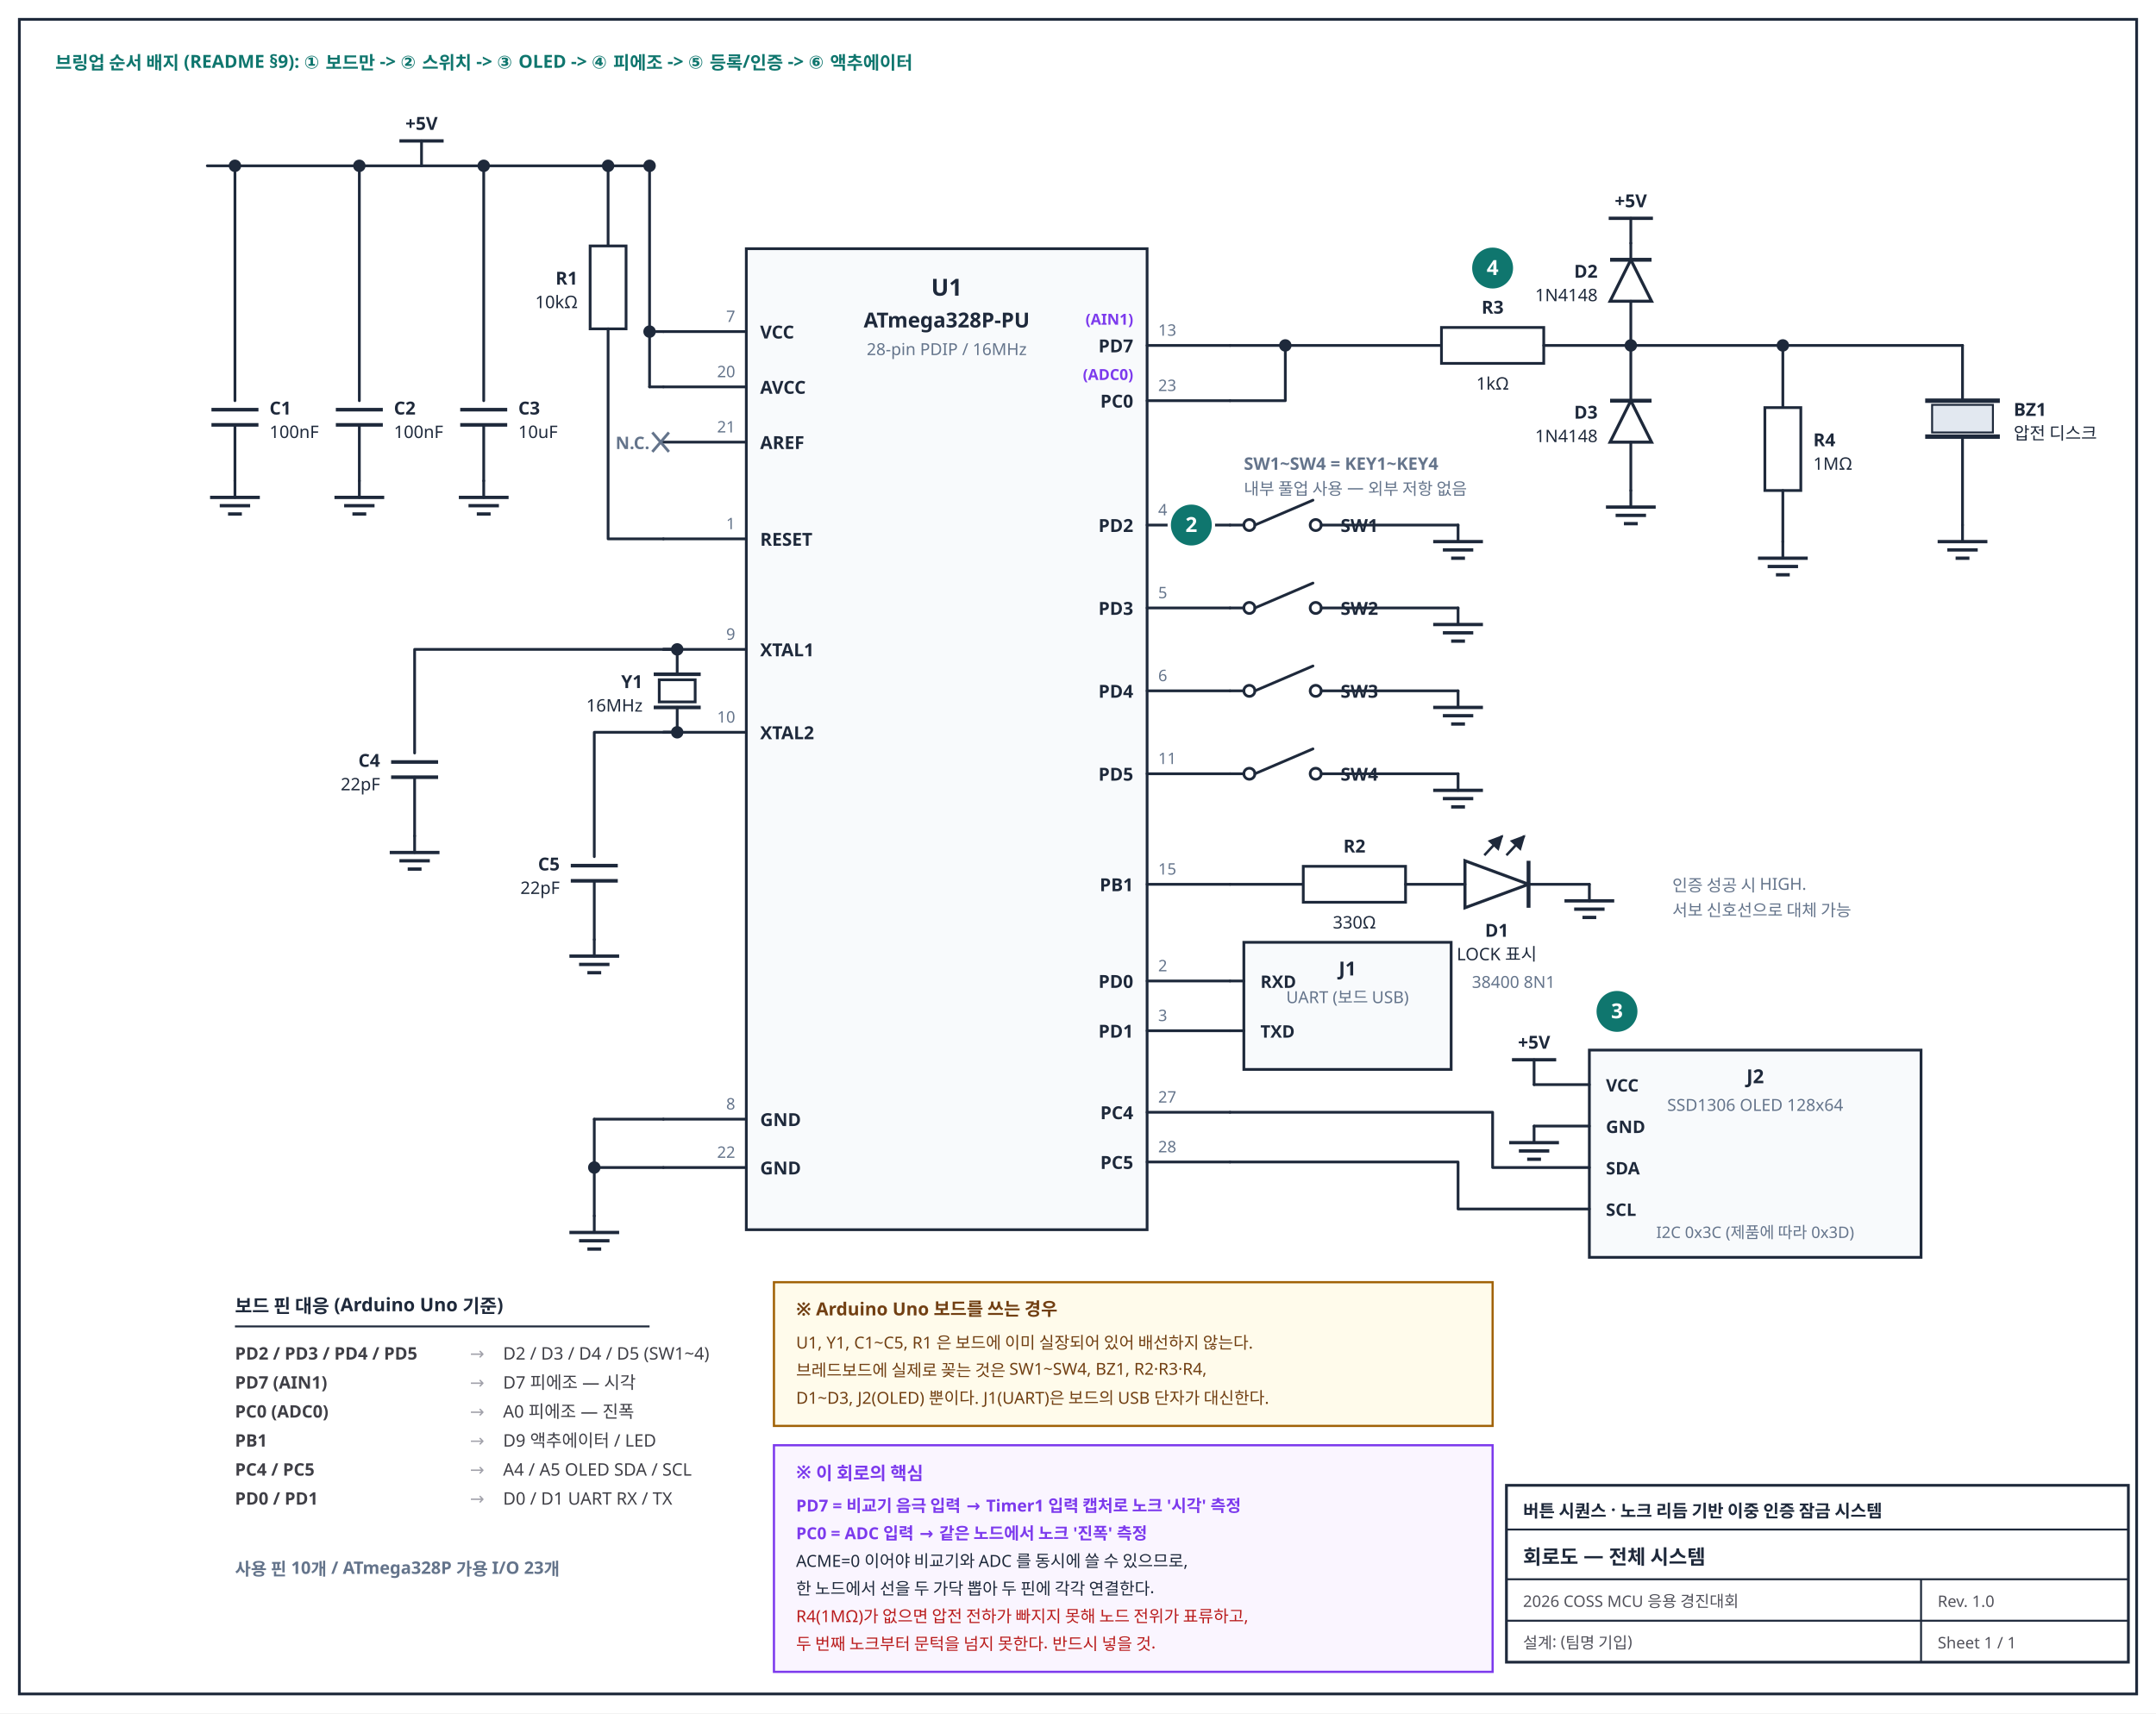
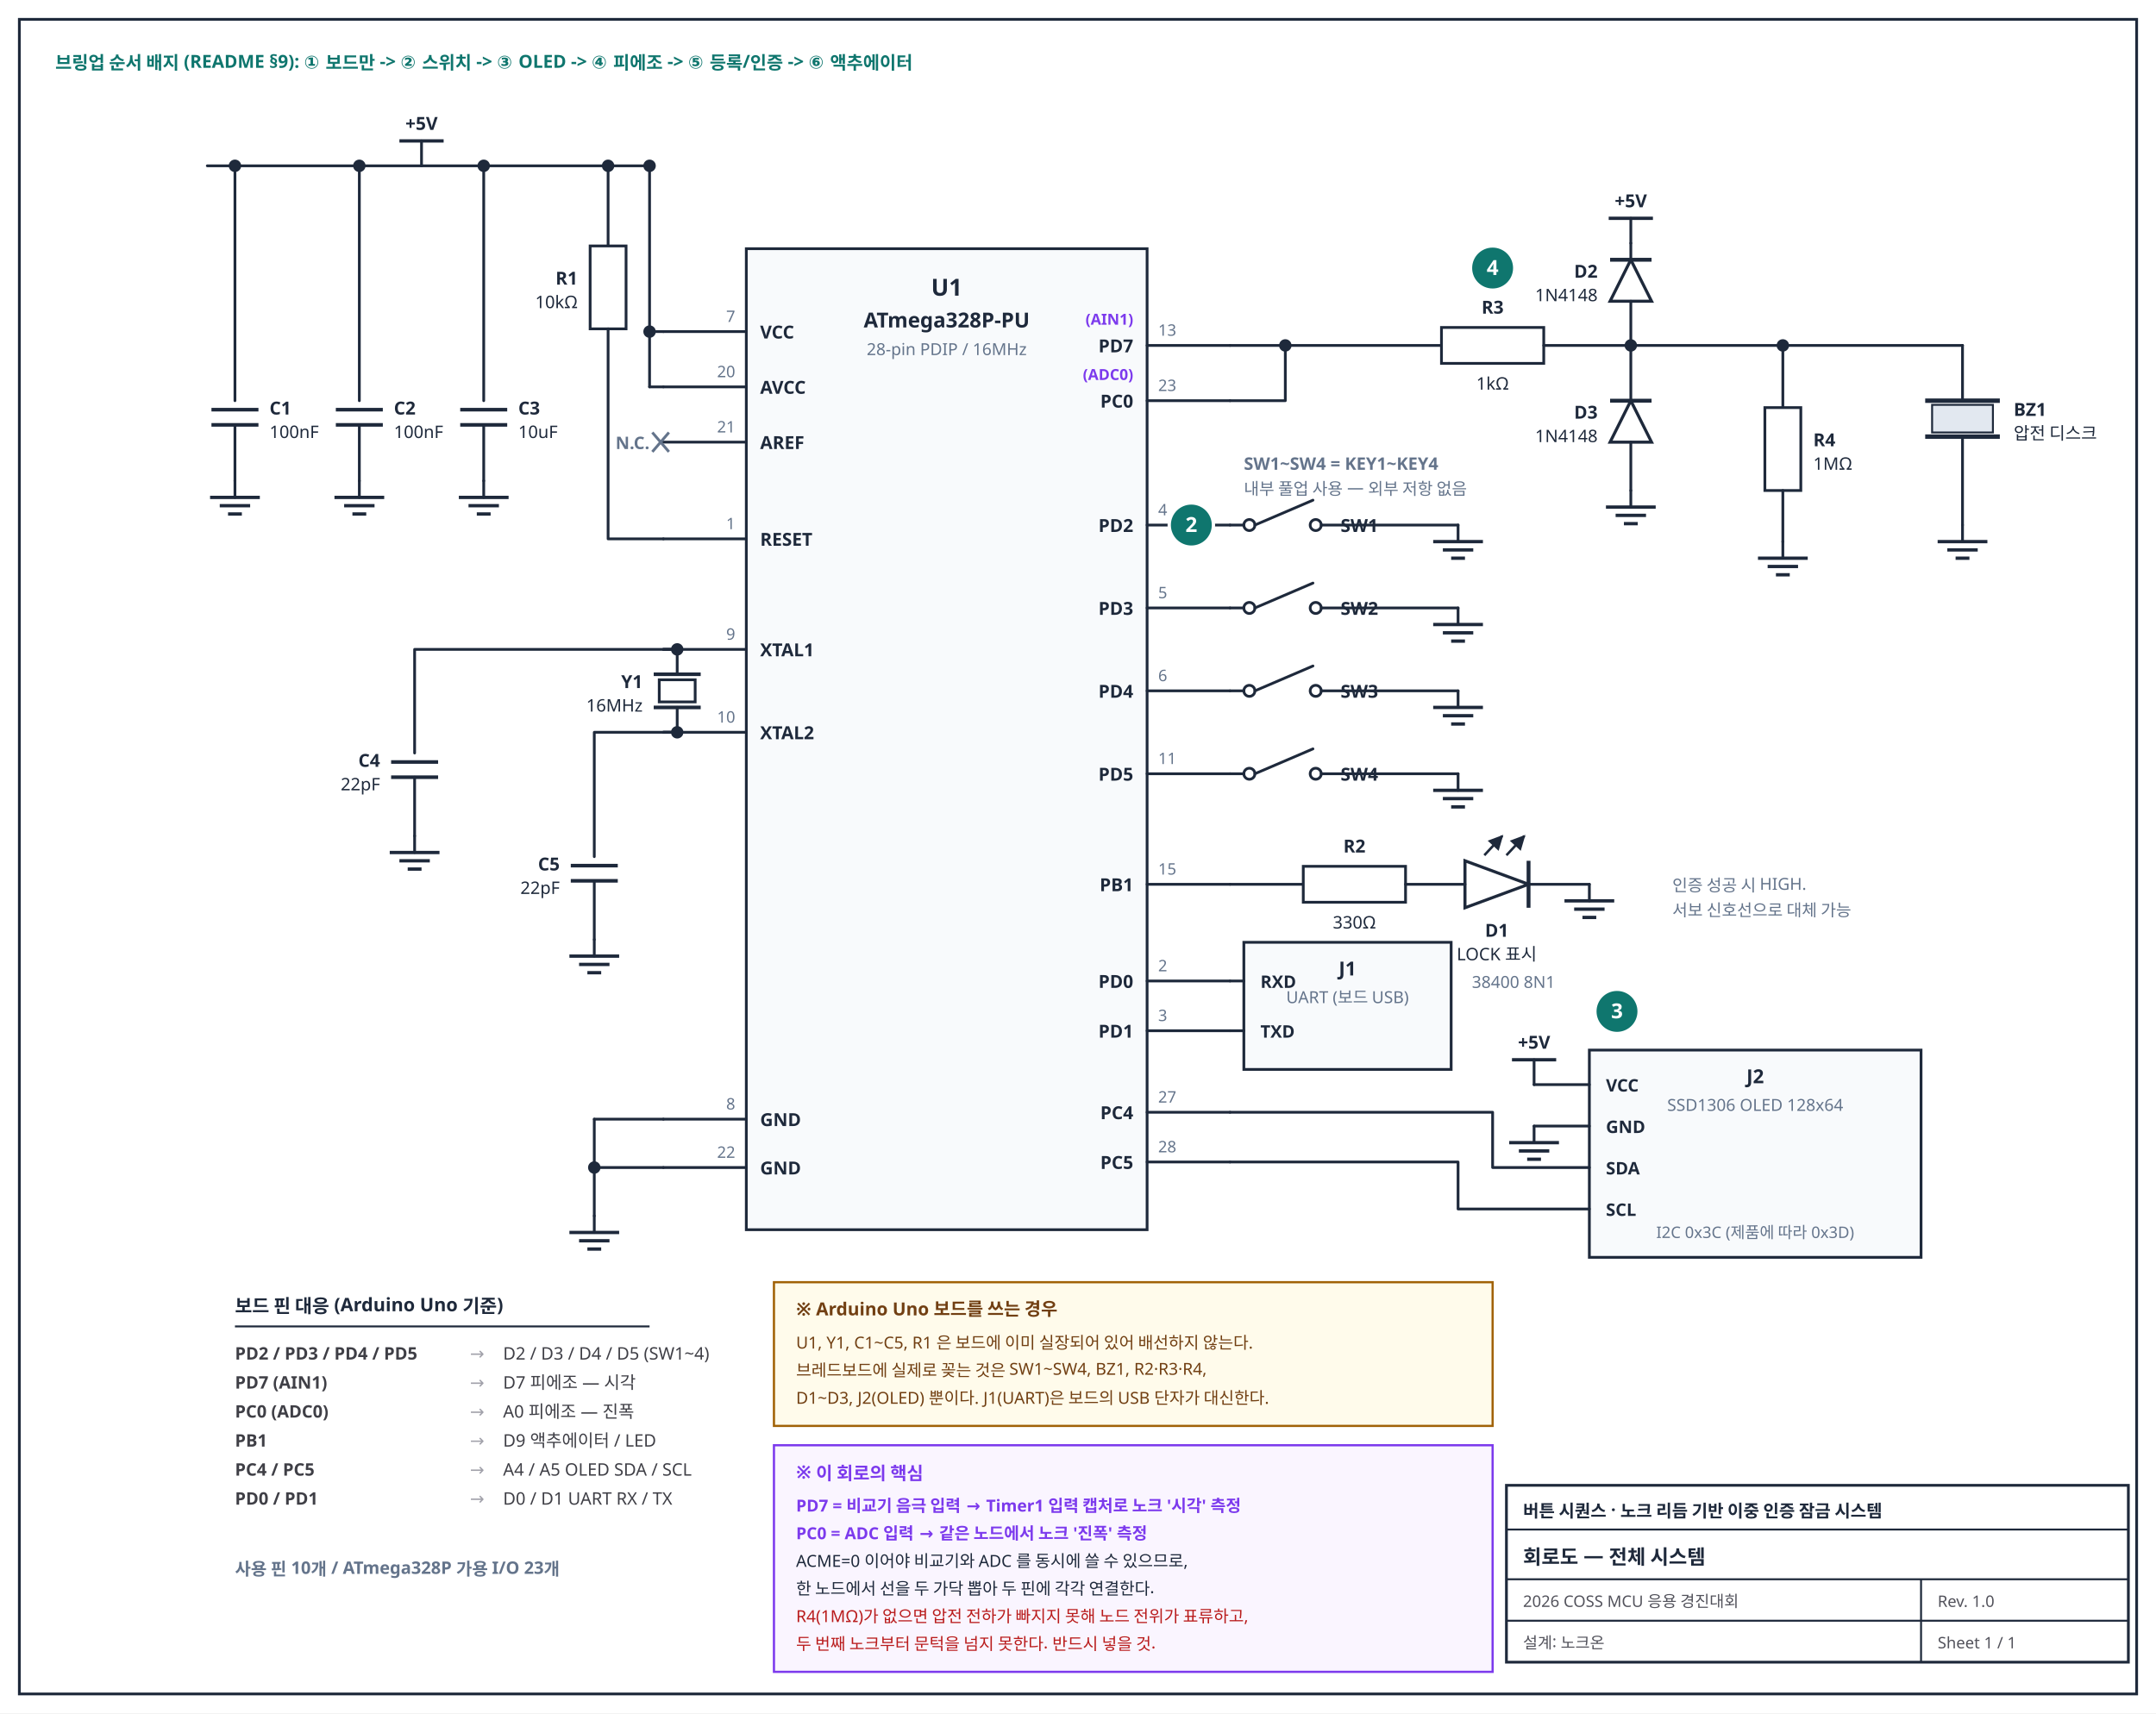
<svg xmlns="http://www.w3.org/2000/svg" viewBox="0 0 1560 1240" width="1560" height="1240" font-family="'Malgun Gothic','맑은 고딕','Noto Sans KR',sans-serif">
  <defs>
    <marker id="tip" viewBox="0 0 10 10" refX="9" refY="5" markerWidth="6" markerHeight="6" orient="auto-start-reverse">
      <path d="M 0 0 L 10 5 L 0 10 z" fill="#1e293b" />
    </marker>
  </defs>
  <rect width="1560" height="1240" fill="#ffffff" />
  <rect x="14" y="14" width="1532" height="1212" rx="0" fill="none" stroke="#1e293b" stroke-width="2" />
  <rect x="540" y="180" width="290" height="710" rx="0" fill="#f8fafc" stroke="#1e293b" stroke-width="2" />
  <text x="685" y="214" font-size="17" text-anchor="middle" font-weight="700" fill="#1e293b">U1</text>
  <text x="685" y="237" font-size="15" text-anchor="middle" font-weight="700" fill="#1e293b">ATmega328P-PU</text>
  <text x="685" y="257" font-size="12" text-anchor="middle" font-weight="400" fill="#64748b">28-pin PDIP / 16MHz</text>
  <polyline points="480,240 540,240" fill="none" stroke="#1e293b" stroke-width="2" stroke-linecap="round" stroke-linejoin="round" />
  <text x="550" y="245" font-size="13" text-anchor="start" font-weight="600" fill="#1e293b">VCC</text>
  <text x="532" y="233" font-size="11.5" text-anchor="end" font-weight="400" fill="#64748b">7</text>
  <polyline points="480,280 540,280" fill="none" stroke="#1e293b" stroke-width="2" stroke-linecap="round" stroke-linejoin="round" />
  <text x="550" y="285" font-size="13" text-anchor="start" font-weight="600" fill="#1e293b">AVCC</text>
  <text x="532" y="273" font-size="11.5" text-anchor="end" font-weight="400" fill="#64748b">20</text>
  <polyline points="480,320 540,320" fill="none" stroke="#1e293b" stroke-width="2" stroke-linecap="round" stroke-linejoin="round" />
  <text x="550" y="325" font-size="13" text-anchor="start" font-weight="600" fill="#1e293b">AREF</text>
  <text x="532" y="313" font-size="11.5" text-anchor="end" font-weight="400" fill="#64748b">21</text>
  <polyline points="480,390 540,390" fill="none" stroke="#1e293b" stroke-width="2" stroke-linecap="round" stroke-linejoin="round" />
  <text x="550" y="395" font-size="13" text-anchor="start" font-weight="600" fill="#1e293b">RESET</text>
  <text x="532" y="383" font-size="11.5" text-anchor="end" font-weight="400" fill="#64748b">1</text>
  <polyline points="480,470 540,470" fill="none" stroke="#1e293b" stroke-width="2" stroke-linecap="round" stroke-linejoin="round" />
  <text x="550" y="475" font-size="13" text-anchor="start" font-weight="600" fill="#1e293b">XTAL1</text>
  <text x="532" y="463" font-size="11.5" text-anchor="end" font-weight="400" fill="#64748b">9</text>
  <polyline points="480,530 540,530" fill="none" stroke="#1e293b" stroke-width="2" stroke-linecap="round" stroke-linejoin="round" />
  <text x="550" y="535" font-size="13" text-anchor="start" font-weight="600" fill="#1e293b">XTAL2</text>
  <text x="532" y="523" font-size="11.5" text-anchor="end" font-weight="400" fill="#64748b">10</text>
  <polyline points="480,810 540,810" fill="none" stroke="#1e293b" stroke-width="2" stroke-linecap="round" stroke-linejoin="round" />
  <text x="550" y="815" font-size="13" text-anchor="start" font-weight="600" fill="#1e293b">GND</text>
  <text x="532" y="803" font-size="11.5" text-anchor="end" font-weight="400" fill="#64748b">8</text>
  <polyline points="480,845 540,845" fill="none" stroke="#1e293b" stroke-width="2" stroke-linecap="round" stroke-linejoin="round" />
  <text x="550" y="850" font-size="13" text-anchor="start" font-weight="600" fill="#1e293b">GND</text>
  <text x="532" y="838" font-size="11.5" text-anchor="end" font-weight="400" fill="#64748b">22</text>
  <polyline points="830,250 890,250" fill="none" stroke="#1e293b" stroke-width="2" stroke-linecap="round" stroke-linejoin="round" />
  <text x="820" y="255" font-size="13" text-anchor="end" font-weight="600" fill="#1e293b">PD7</text>
  <text x="838" y="243" font-size="11.5" text-anchor="start" font-weight="400" fill="#64748b">13</text>
  <polyline points="830,290 890,290" fill="none" stroke="#1e293b" stroke-width="2" stroke-linecap="round" stroke-linejoin="round" />
  <text x="820" y="295" font-size="13" text-anchor="end" font-weight="600" fill="#1e293b">PC0</text>
  <text x="838" y="283" font-size="11.5" text-anchor="start" font-weight="400" fill="#64748b">23</text>
  <polyline points="830,380 890,380" fill="none" stroke="#1e293b" stroke-width="2" stroke-linecap="round" stroke-linejoin="round" />
  <text x="820" y="385" font-size="13" text-anchor="end" font-weight="600" fill="#1e293b">PD2</text>
  <text x="838" y="373" font-size="11.5" text-anchor="start" font-weight="400" fill="#64748b">4</text>
  <polyline points="830,440 890,440" fill="none" stroke="#1e293b" stroke-width="2" stroke-linecap="round" stroke-linejoin="round" />
  <text x="820" y="445" font-size="13" text-anchor="end" font-weight="600" fill="#1e293b">PD3</text>
  <text x="838" y="433" font-size="11.5" text-anchor="start" font-weight="400" fill="#64748b">5</text>
  <polyline points="830,500 890,500" fill="none" stroke="#1e293b" stroke-width="2" stroke-linecap="round" stroke-linejoin="round" />
  <text x="820" y="505" font-size="13" text-anchor="end" font-weight="600" fill="#1e293b">PD4</text>
  <text x="838" y="493" font-size="11.5" text-anchor="start" font-weight="400" fill="#64748b">6</text>
  <polyline points="830,560 890,560" fill="none" stroke="#1e293b" stroke-width="2" stroke-linecap="round" stroke-linejoin="round" />
  <text x="820" y="565" font-size="13" text-anchor="end" font-weight="600" fill="#1e293b">PD5</text>
  <text x="838" y="553" font-size="11.5" text-anchor="start" font-weight="400" fill="#64748b">11</text>
  <polyline points="830,640 890,640" fill="none" stroke="#1e293b" stroke-width="2" stroke-linecap="round" stroke-linejoin="round" />
  <text x="820" y="645" font-size="13" text-anchor="end" font-weight="600" fill="#1e293b">PB1</text>
  <text x="838" y="633" font-size="11.5" text-anchor="start" font-weight="400" fill="#64748b">15</text>
  <polyline points="830,710 890,710" fill="none" stroke="#1e293b" stroke-width="2" stroke-linecap="round" stroke-linejoin="round" />
  <text x="820" y="715" font-size="13" text-anchor="end" font-weight="600" fill="#1e293b">PD0</text>
  <text x="838" y="703" font-size="11.5" text-anchor="start" font-weight="400" fill="#64748b">2</text>
  <polyline points="830,746 890,746" fill="none" stroke="#1e293b" stroke-width="2" stroke-linecap="round" stroke-linejoin="round" />
  <text x="820" y="751" font-size="13" text-anchor="end" font-weight="600" fill="#1e293b">PD1</text>
  <text x="838" y="739" font-size="11.5" text-anchor="start" font-weight="400" fill="#64748b">3</text>
  <polyline points="830,805 890,805" fill="none" stroke="#1e293b" stroke-width="2" stroke-linecap="round" stroke-linejoin="round" />
  <text x="820" y="810" font-size="13" text-anchor="end" font-weight="600" fill="#1e293b">PC4</text>
  <text x="838" y="798" font-size="11.5" text-anchor="start" font-weight="400" fill="#64748b">27</text>
  <polyline points="830,841 890,841" fill="none" stroke="#1e293b" stroke-width="2" stroke-linecap="round" stroke-linejoin="round" />
  <text x="820" y="846" font-size="13" text-anchor="end" font-weight="600" fill="#1e293b">PC5</text>
  <text x="838" y="834" font-size="11.5" text-anchor="start" font-weight="400" fill="#64748b">28</text>
  <text x="820" y="235" font-size="11" text-anchor="end" font-weight="600" fill="#7c3aed">(AIN1)</text>
  <text x="820" y="275" font-size="11" text-anchor="end" font-weight="600" fill="#7c3aed">(ADC0)</text>
  <polyline points="150,120 470,120" fill="none" stroke="#1e293b" stroke-width="2" stroke-linecap="round" stroke-linejoin="round" />
  <polyline points="305,120 305,102" fill="none" stroke="#1e293b" stroke-width="2" stroke-linecap="round" stroke-linejoin="round" />
  <line x1="289" y1="102" x2="321" y2="102" stroke="#1e293b" stroke-width="2.4" />
  <text x="305" y="94" font-size="13" text-anchor="middle" font-weight="700" fill="#1e293b">+5V</text>
  <circle cx="170" cy="120" r="4.5" fill="#1e293b" />
  <polyline points="170,120 170,290" fill="none" stroke="#1e293b" stroke-width="2" stroke-linecap="round" stroke-linejoin="round" />
  <line x1="153" y1="296.5" x2="187" y2="296.5" stroke="#1e293b" stroke-width="2.6" />
  <line x1="153" y1="307.5" x2="187" y2="307.5" stroke="#1e293b" stroke-width="2.6" />
  <text x="195" y="300" font-size="13" text-anchor="start" font-weight="700" fill="#1e293b">C1</text>
  <text x="195" y="317" font-size="12.5" text-anchor="start" font-weight="400" fill="#1e293b">100nF</text>
  <polyline points="170,307.5 170,348" fill="none" stroke="#1e293b" stroke-width="2" stroke-linecap="round" stroke-linejoin="round" />
  <polyline points="170,348 170,360" fill="none" stroke="#1e293b" stroke-width="2" stroke-linecap="round" stroke-linejoin="round" />
  <line x1="152" y1="360" x2="188" y2="360" stroke="#1e293b" stroke-width="2.4" />
  <line x1="159" y1="366" x2="181" y2="366" stroke="#1e293b" stroke-width="2.4" />
  <line x1="165" y1="372" x2="175" y2="372" stroke="#1e293b" stroke-width="2.4" />
  <circle cx="260" cy="120" r="4.5" fill="#1e293b" />
  <polyline points="260,120 260,290" fill="none" stroke="#1e293b" stroke-width="2" stroke-linecap="round" stroke-linejoin="round" />
  <line x1="243" y1="296.5" x2="277" y2="296.5" stroke="#1e293b" stroke-width="2.6" />
  <line x1="243" y1="307.5" x2="277" y2="307.5" stroke="#1e293b" stroke-width="2.6" />
  <text x="285" y="300" font-size="13" text-anchor="start" font-weight="700" fill="#1e293b">C2</text>
  <text x="285" y="317" font-size="12.5" text-anchor="start" font-weight="400" fill="#1e293b">100nF</text>
  <polyline points="260,307.5 260,348" fill="none" stroke="#1e293b" stroke-width="2" stroke-linecap="round" stroke-linejoin="round" />
  <polyline points="260,348 260,360" fill="none" stroke="#1e293b" stroke-width="2" stroke-linecap="round" stroke-linejoin="round" />
  <line x1="242" y1="360" x2="278" y2="360" stroke="#1e293b" stroke-width="2.4" />
  <line x1="249" y1="366" x2="271" y2="366" stroke="#1e293b" stroke-width="2.4" />
  <line x1="255" y1="372" x2="265" y2="372" stroke="#1e293b" stroke-width="2.4" />
  <circle cx="350" cy="120" r="4.5" fill="#1e293b" />
  <polyline points="350,120 350,290" fill="none" stroke="#1e293b" stroke-width="2" stroke-linecap="round" stroke-linejoin="round" />
  <line x1="333" y1="296.5" x2="367" y2="296.5" stroke="#1e293b" stroke-width="2.6" />
  <line x1="333" y1="307.5" x2="367" y2="307.5" stroke="#1e293b" stroke-width="2.6" />
  <text x="375" y="300" font-size="13" text-anchor="start" font-weight="700" fill="#1e293b">C3</text>
  <text x="375" y="317" font-size="12.5" text-anchor="start" font-weight="400" fill="#1e293b">10uF</text>
  <polyline points="350,307.5 350,348" fill="none" stroke="#1e293b" stroke-width="2" stroke-linecap="round" stroke-linejoin="round" />
  <polyline points="350,348 350,360" fill="none" stroke="#1e293b" stroke-width="2" stroke-linecap="round" stroke-linejoin="round" />
  <line x1="332" y1="360" x2="368" y2="360" stroke="#1e293b" stroke-width="2.4" />
  <line x1="339" y1="366" x2="361" y2="366" stroke="#1e293b" stroke-width="2.4" />
  <line x1="345" y1="372" x2="355" y2="372" stroke="#1e293b" stroke-width="2.4" />
  <polyline points="470,120 470,280" fill="none" stroke="#1e293b" stroke-width="2" stroke-linecap="round" stroke-linejoin="round" />
  <circle cx="470" cy="120" r="4.5" fill="#1e293b" />
  <polyline points="470,240 480,240" fill="none" stroke="#1e293b" stroke-width="2" stroke-linecap="round" stroke-linejoin="round" />
  <circle cx="470" cy="240" r="4.5" fill="#1e293b" />
  <polyline points="470,280 480,280" fill="none" stroke="#1e293b" stroke-width="2" stroke-linecap="round" stroke-linejoin="round" />
  <polyline points="440,120 440,178" fill="none" stroke="#1e293b" stroke-width="2" stroke-linecap="round" stroke-linejoin="round" />
  <circle cx="440" cy="120" r="4.5" fill="#1e293b" />
  <rect x="427" y="178" width="26" height="60" rx="0" fill="#ffffff" stroke="#1e293b" stroke-width="2" />
  <text x="418" y="206" font-size="13" text-anchor="end" font-weight="700" fill="#1e293b">R1</text>
  <text x="418" y="223" font-size="12.5" text-anchor="end" font-weight="400" fill="#1e293b">10kΩ</text>
  <polyline points="440,238 440,390 480,390" fill="none" stroke="#1e293b" stroke-width="2" stroke-linecap="round" stroke-linejoin="round" />
  <text x="470" y="325" font-size="12.5" text-anchor="end" font-weight="600" fill="#64748b">N.C.</text>
  <line x1="472" y1="313" x2="484" y2="327" stroke="#64748b" stroke-width="2" />
  <line x1="472" y1="327" x2="484" y2="313" stroke="#64748b" stroke-width="2" />
  <polyline points="490,470 480,470" fill="none" stroke="#1e293b" stroke-width="2" stroke-linecap="round" stroke-linejoin="round" />
  <polyline points="490,530 480,530" fill="none" stroke="#1e293b" stroke-width="2" stroke-linecap="round" stroke-linejoin="round" />
  <line x1="473" y1="488" x2="507" y2="488" stroke="#1e293b" stroke-width="2.6" />
  <line x1="473" y1="512" x2="507" y2="512" stroke="#1e293b" stroke-width="2.6" />
  <rect x="477" y="492" width="26" height="16" rx="0" fill="#ffffff" stroke="#1e293b" stroke-width="2" />
  <text x="465" y="498" font-size="13" text-anchor="end" font-weight="700" fill="#1e293b">Y1</text>
  <text x="465" y="515" font-size="12.5" text-anchor="end" font-weight="400" fill="#1e293b">16MHz</text>
  <polyline points="490,470 490,488" fill="none" stroke="#1e293b" stroke-width="2" stroke-linecap="round" stroke-linejoin="round" />
  <polyline points="490,512 490,530" fill="none" stroke="#1e293b" stroke-width="2" stroke-linecap="round" stroke-linejoin="round" />
  <circle cx="490" cy="470" r="4.5" fill="#1e293b" />
  <polyline points="490,470 300,470 300,545" fill="none" stroke="#1e293b" stroke-width="2" stroke-linecap="round" stroke-linejoin="round" />
  <line x1="283" y1="551.5" x2="317" y2="551.5" stroke="#1e293b" stroke-width="2.6" />
  <line x1="283" y1="562.5" x2="317" y2="562.5" stroke="#1e293b" stroke-width="2.6" />
  <text x="275" y="555" font-size="13" text-anchor="end" font-weight="700" fill="#1e293b">C4</text>
  <text x="275" y="572" font-size="12.5" text-anchor="end" font-weight="400" fill="#1e293b">22pF</text>
  <polyline points="300,562.5 300,605" fill="none" stroke="#1e293b" stroke-width="2" stroke-linecap="round" stroke-linejoin="round" />
  <polyline points="300,605 300,617" fill="none" stroke="#1e293b" stroke-width="2" stroke-linecap="round" stroke-linejoin="round" />
  <line x1="282" y1="617" x2="318" y2="617" stroke="#1e293b" stroke-width="2.4" />
  <line x1="289" y1="623" x2="311" y2="623" stroke="#1e293b" stroke-width="2.4" />
  <line x1="295" y1="629" x2="305" y2="629" stroke="#1e293b" stroke-width="2.4" />
  <circle cx="490" cy="530" r="4.5" fill="#1e293b" />
  <polyline points="490,530 430,530 430,620" fill="none" stroke="#1e293b" stroke-width="2" stroke-linecap="round" stroke-linejoin="round" />
  <line x1="413" y1="626.5" x2="447" y2="626.5" stroke="#1e293b" stroke-width="2.6" />
  <line x1="413" y1="637.5" x2="447" y2="637.5" stroke="#1e293b" stroke-width="2.6" />
  <text x="405" y="630" font-size="13" text-anchor="end" font-weight="700" fill="#1e293b">C5</text>
  <text x="405" y="647" font-size="12.5" text-anchor="end" font-weight="400" fill="#1e293b">22pF</text>
  <polyline points="430,637.5 430,680" fill="none" stroke="#1e293b" stroke-width="2" stroke-linecap="round" stroke-linejoin="round" />
  <polyline points="430,680 430,692" fill="none" stroke="#1e293b" stroke-width="2" stroke-linecap="round" stroke-linejoin="round" />
  <line x1="412" y1="692" x2="448" y2="692" stroke="#1e293b" stroke-width="2.4" />
  <line x1="419" y1="698" x2="441" y2="698" stroke="#1e293b" stroke-width="2.4" />
  <line x1="425" y1="704" x2="435" y2="704" stroke="#1e293b" stroke-width="2.4" />
  <polyline points="480,810 430,810" fill="none" stroke="#1e293b" stroke-width="2" stroke-linecap="round" stroke-linejoin="round" />
  <polyline points="480,845 430,845" fill="none" stroke="#1e293b" stroke-width="2" stroke-linecap="round" stroke-linejoin="round" />
  <polyline points="430,810 430,880" fill="none" stroke="#1e293b" stroke-width="2" stroke-linecap="round" stroke-linejoin="round" />
  <circle cx="430" cy="845" r="4.5" fill="#1e293b" />
  <polyline points="430,880 430,892" fill="none" stroke="#1e293b" stroke-width="2" stroke-linecap="round" stroke-linejoin="round" />
  <line x1="412" y1="892" x2="448" y2="892" stroke="#1e293b" stroke-width="2.4" />
  <line x1="419" y1="898" x2="441" y2="898" stroke="#1e293b" stroke-width="2.4" />
  <line x1="425" y1="904" x2="435" y2="904" stroke="#1e293b" stroke-width="2.4" />
  <polyline points="890,250 1043,250" fill="none" stroke="#1e293b" stroke-width="2" stroke-linecap="round" stroke-linejoin="round" />
  <polyline points="890,290 930,290 930,250" fill="none" stroke="#1e293b" stroke-width="2" stroke-linecap="round" stroke-linejoin="round" />
  <circle cx="930" cy="250" r="4.5" fill="#1e293b" />
  <rect x="1043" y="237" width="74" height="26" rx="0" fill="#ffffff" stroke="#1e293b" stroke-width="2" />
  <text x="1080" y="227" font-size="13" text-anchor="middle" font-weight="700" fill="#1e293b">R3</text>
  <text x="1080" y="282" font-size="12.5" text-anchor="middle" font-weight="400" fill="#1e293b">1kΩ</text>
  <polyline points="1117,250 1180,250" fill="none" stroke="#1e293b" stroke-width="2" stroke-linecap="round" stroke-linejoin="round" />
  <circle cx="1180" cy="250" r="4.5" fill="#1e293b" />
  <polyline points="1180,250 1180,218" fill="none" stroke="#1e293b" stroke-width="2" stroke-linecap="round" stroke-linejoin="round" />
  <path d="M 1165 218 L 1195 218 L 1180 188 Z" fill="none" stroke="#1e293b" stroke-width="2.2" />
  <line x1="1165" y1="188" x2="1195" y2="188" stroke="#1e293b" stroke-width="2.8" />
  <text x="1156" y="201" font-size="13" text-anchor="end" font-weight="700" fill="#1e293b">D2</text>
  <text x="1156" y="218" font-size="12.5" text-anchor="end" font-weight="400" fill="#1e293b">1N4148</text>
  <polyline points="1180,188 1180,176" fill="none" stroke="#1e293b" stroke-width="2" stroke-linecap="round" stroke-linejoin="round" />
  <polyline points="1180,176 1180,158" fill="none" stroke="#1e293b" stroke-width="2" stroke-linecap="round" stroke-linejoin="round" />
  <line x1="1164" y1="158" x2="1196" y2="158" stroke="#1e293b" stroke-width="2.4" />
  <text x="1180" y="150" font-size="13" text-anchor="middle" font-weight="700" fill="#1e293b">+5V</text>
  <polyline points="1180,250 1180,290" fill="none" stroke="#1e293b" stroke-width="2" stroke-linecap="round" stroke-linejoin="round" />
  <path d="M 1165 320 L 1195 320 L 1180 290 Z" fill="none" stroke="#1e293b" stroke-width="2.2" />
  <line x1="1165" y1="290" x2="1195" y2="290" stroke="#1e293b" stroke-width="2.8" />
  <text x="1156" y="303" font-size="13" text-anchor="end" font-weight="700" fill="#1e293b">D3</text>
  <text x="1156" y="320" font-size="12.5" text-anchor="end" font-weight="400" fill="#1e293b">1N4148</text>
  <polyline points="1180,320 1180,355" fill="none" stroke="#1e293b" stroke-width="2" stroke-linecap="round" stroke-linejoin="round" />
  <polyline points="1180,355 1180,367" fill="none" stroke="#1e293b" stroke-width="2" stroke-linecap="round" stroke-linejoin="round" />
  <line x1="1162" y1="367" x2="1198" y2="367" stroke="#1e293b" stroke-width="2.4" />
  <line x1="1169" y1="373" x2="1191" y2="373" stroke="#1e293b" stroke-width="2.4" />
  <line x1="1175" y1="379" x2="1185" y2="379" stroke="#1e293b" stroke-width="2.4" />
  <polyline points="1180,250 1290,250" fill="none" stroke="#1e293b" stroke-width="2" stroke-linecap="round" stroke-linejoin="round" />
  <circle cx="1290" cy="250" r="4.5" fill="#1e293b" />
  <polyline points="1290,250 1290,295" fill="none" stroke="#1e293b" stroke-width="2" stroke-linecap="round" stroke-linejoin="round" />
  <rect x="1277" y="295" width="26" height="60" rx="0" fill="#ffffff" stroke="#1e293b" stroke-width="2" />
  <text x="1312" y="323" font-size="13" text-anchor="start" font-weight="700" fill="#1e293b">R4</text>
  <text x="1312" y="340" font-size="12.5" text-anchor="start" font-weight="400" fill="#1e293b">1MΩ</text>
  <polyline points="1290,355 1290,392" fill="none" stroke="#1e293b" stroke-width="2" stroke-linecap="round" stroke-linejoin="round" />
  <polyline points="1290,392 1290,404" fill="none" stroke="#1e293b" stroke-width="2" stroke-linecap="round" stroke-linejoin="round" />
  <line x1="1272" y1="404" x2="1308" y2="404" stroke="#1e293b" stroke-width="2.4" />
  <line x1="1279" y1="410" x2="1301" y2="410" stroke="#1e293b" stroke-width="2.4" />
  <line x1="1285" y1="416" x2="1295" y2="416" stroke="#1e293b" stroke-width="2.4" />
  <polyline points="1290,250 1420,250" fill="none" stroke="#1e293b" stroke-width="2" stroke-linecap="round" stroke-linejoin="round" />
  <polyline points="1420,250 1420,290" fill="none" stroke="#1e293b" stroke-width="2" stroke-linecap="round" stroke-linejoin="round" />
  <line x1="1393" y1="290" x2="1447" y2="290" stroke="#1e293b" stroke-width="3.2" />
  <line x1="1393" y1="316" x2="1447" y2="316" stroke="#1e293b" stroke-width="3.2" />
  <rect x="1398" y="293" width="44" height="20" rx="0" fill="#e2e8f0" stroke="#1e293b" stroke-width="1.4" />
  <text x="1457" y="301" font-size="13" text-anchor="start" font-weight="700" fill="#1e293b">BZ1</text>
  <text x="1457" y="318" font-size="12.5" text-anchor="start" font-weight="400" fill="#1e293b">압전 디스크</text>
  <polyline points="1420,316 1420,380" fill="none" stroke="#1e293b" stroke-width="2" stroke-linecap="round" stroke-linejoin="round" />
  <polyline points="1420,380 1420,392" fill="none" stroke="#1e293b" stroke-width="2" stroke-linecap="round" stroke-linejoin="round" />
  <line x1="1402" y1="392" x2="1438" y2="392" stroke="#1e293b" stroke-width="2.4" />
  <line x1="1409" y1="398" x2="1431" y2="398" stroke="#1e293b" stroke-width="2.4" />
  <line x1="1415" y1="404" x2="1425" y2="404" stroke="#1e293b" stroke-width="2.4" />
  <polyline points="890,380 900,380" fill="none" stroke="#1e293b" stroke-width="2" stroke-linecap="round" stroke-linejoin="round" />
  <circle cx="904" cy="380" r="4" fill="none" stroke="#1e293b" stroke-width="2" />
  <circle cx="952" cy="380" r="4" fill="none" stroke="#1e293b" stroke-width="2" />
  <polyline points="908,380 950,362" fill="none" stroke="#1e293b" stroke-width="2" stroke-linecap="round" stroke-linejoin="round" />
  <text x="970" y="385" font-size="13" text-anchor="start" font-weight="700" fill="#1e293b">SW1</text>
  <polyline points="956,380 1055,380" fill="none" stroke="#1e293b" stroke-width="2" stroke-linecap="round" stroke-linejoin="round" />
  <polyline points="1055,380 1055,392" fill="none" stroke="#1e293b" stroke-width="2" stroke-linecap="round" stroke-linejoin="round" />
  <line x1="1037" y1="392" x2="1073" y2="392" stroke="#1e293b" stroke-width="2.4" />
  <line x1="1044" y1="398" x2="1066" y2="398" stroke="#1e293b" stroke-width="2.4" />
  <line x1="1050" y1="404" x2="1060" y2="404" stroke="#1e293b" stroke-width="2.4" />
  <polyline points="890,440 900,440" fill="none" stroke="#1e293b" stroke-width="2" stroke-linecap="round" stroke-linejoin="round" />
  <circle cx="904" cy="440" r="4" fill="none" stroke="#1e293b" stroke-width="2" />
  <circle cx="952" cy="440" r="4" fill="none" stroke="#1e293b" stroke-width="2" />
  <polyline points="908,440 950,422" fill="none" stroke="#1e293b" stroke-width="2" stroke-linecap="round" stroke-linejoin="round" />
  <text x="970" y="445" font-size="13" text-anchor="start" font-weight="700" fill="#1e293b">SW2</text>
  <polyline points="956,440 1055,440" fill="none" stroke="#1e293b" stroke-width="2" stroke-linecap="round" stroke-linejoin="round" />
  <polyline points="1055,440 1055,452" fill="none" stroke="#1e293b" stroke-width="2" stroke-linecap="round" stroke-linejoin="round" />
  <line x1="1037" y1="452" x2="1073" y2="452" stroke="#1e293b" stroke-width="2.4" />
  <line x1="1044" y1="458" x2="1066" y2="458" stroke="#1e293b" stroke-width="2.4" />
  <line x1="1050" y1="464" x2="1060" y2="464" stroke="#1e293b" stroke-width="2.4" />
  <polyline points="890,500 900,500" fill="none" stroke="#1e293b" stroke-width="2" stroke-linecap="round" stroke-linejoin="round" />
  <circle cx="904" cy="500" r="4" fill="none" stroke="#1e293b" stroke-width="2" />
  <circle cx="952" cy="500" r="4" fill="none" stroke="#1e293b" stroke-width="2" />
  <polyline points="908,500 950,482" fill="none" stroke="#1e293b" stroke-width="2" stroke-linecap="round" stroke-linejoin="round" />
  <text x="970" y="505" font-size="13" text-anchor="start" font-weight="700" fill="#1e293b">SW3</text>
  <polyline points="956,500 1055,500" fill="none" stroke="#1e293b" stroke-width="2" stroke-linecap="round" stroke-linejoin="round" />
  <polyline points="1055,500 1055,512" fill="none" stroke="#1e293b" stroke-width="2" stroke-linecap="round" stroke-linejoin="round" />
  <line x1="1037" y1="512" x2="1073" y2="512" stroke="#1e293b" stroke-width="2.4" />
  <line x1="1044" y1="518" x2="1066" y2="518" stroke="#1e293b" stroke-width="2.4" />
  <line x1="1050" y1="524" x2="1060" y2="524" stroke="#1e293b" stroke-width="2.4" />
  <polyline points="890,560 900,560" fill="none" stroke="#1e293b" stroke-width="2" stroke-linecap="round" stroke-linejoin="round" />
  <circle cx="904" cy="560" r="4" fill="none" stroke="#1e293b" stroke-width="2" />
  <circle cx="952" cy="560" r="4" fill="none" stroke="#1e293b" stroke-width="2" />
  <polyline points="908,560 950,542" fill="none" stroke="#1e293b" stroke-width="2" stroke-linecap="round" stroke-linejoin="round" />
  <text x="970" y="565" font-size="13" text-anchor="start" font-weight="700" fill="#1e293b">SW4</text>
  <polyline points="956,560 1055,560" fill="none" stroke="#1e293b" stroke-width="2" stroke-linecap="round" stroke-linejoin="round" />
  <polyline points="1055,560 1055,572" fill="none" stroke="#1e293b" stroke-width="2" stroke-linecap="round" stroke-linejoin="round" />
  <line x1="1037" y1="572" x2="1073" y2="572" stroke="#1e293b" stroke-width="2.4" />
  <line x1="1044" y1="578" x2="1066" y2="578" stroke="#1e293b" stroke-width="2.4" />
  <line x1="1050" y1="584" x2="1060" y2="584" stroke="#1e293b" stroke-width="2.4" />
  <text x="900" y="340" font-size="12.5" text-anchor="start" font-weight="700" fill="#64748b">SW1~SW4 = KEY1~KEY4</text>
  <text x="900" y="358" font-size="12" text-anchor="start" font-weight="400" fill="#64748b">내부 풀업 사용 — 외부 저항 없음</text>
  <polyline points="890,640 943,640" fill="none" stroke="#1e293b" stroke-width="2" stroke-linecap="round" stroke-linejoin="round" />
  <rect x="943" y="627" width="74" height="26" rx="0" fill="#ffffff" stroke="#1e293b" stroke-width="2" />
  <text x="980" y="617" font-size="13" text-anchor="middle" font-weight="700" fill="#1e293b">R2</text>
  <text x="980" y="672" font-size="12.5" text-anchor="middle" font-weight="400" fill="#1e293b">330Ω</text>
  <polyline points="1017,640 1060,640" fill="none" stroke="#1e293b" stroke-width="2" stroke-linecap="round" stroke-linejoin="round" />
  <path d="M 1060 623 L 1060 657 L 1106 640 Z" fill="none" stroke="#1e293b" stroke-width="2.2" />
  <line x1="1106" y1="623" x2="1106" y2="657" stroke="#1e293b" stroke-width="2.8" />
  <line x1="1074" y1="619" x2="1087" y2="605" stroke="#1e293b" stroke-width="1.8" marker-end="url(#tip)" />
  <line x1="1090" y1="619" x2="1103" y2="605" stroke="#1e293b" stroke-width="1.8" marker-end="url(#tip)" />
  <text x="1083" y="678" font-size="13" text-anchor="middle" font-weight="700" fill="#1e293b">D1</text>
  <text x="1083" y="695" font-size="12.5" text-anchor="middle" font-weight="400" fill="#1e293b">LOCK 표시</text>
  <polyline points="1106,640 1150,640" fill="none" stroke="#1e293b" stroke-width="2" stroke-linecap="round" stroke-linejoin="round" />
  <polyline points="1150,640 1150,652" fill="none" stroke="#1e293b" stroke-width="2" stroke-linecap="round" stroke-linejoin="round" />
  <line x1="1132" y1="652" x2="1168" y2="652" stroke="#1e293b" stroke-width="2.4" />
  <line x1="1139" y1="658" x2="1161" y2="658" stroke="#1e293b" stroke-width="2.4" />
  <line x1="1145" y1="664" x2="1155" y2="664" stroke="#1e293b" stroke-width="2.4" />
  <text x="1210" y="645" font-size="12" text-anchor="start" font-weight="400" fill="#64748b">인증 성공 시 HIGH.</text>
  <text x="1210" y="663" font-size="12" text-anchor="start" font-weight="400" fill="#64748b">서보 신호선으로 대체 가능</text>
  <rect x="900" y="682" width="150" height="92" rx="0" fill="#f8fafc" stroke="#1e293b" stroke-width="2" />
  <text x="975" y="706" font-size="14" text-anchor="middle" font-weight="700" fill="#1e293b">J1</text>
  <text x="975" y="726" font-size="12" text-anchor="middle" font-weight="400" fill="#64748b">UART (보드 USB)</text>
  <text x="912" y="715" font-size="12.5" text-anchor="start" font-weight="600" fill="#1e293b">RXD</text>
  <text x="912" y="751" font-size="12.5" text-anchor="start" font-weight="600" fill="#1e293b">TXD</text>
  <polyline points="890,710 900,710" fill="none" stroke="#1e293b" stroke-width="2" stroke-linecap="round" stroke-linejoin="round" />
  <polyline points="890,746 900,746" fill="none" stroke="#1e293b" stroke-width="2" stroke-linecap="round" stroke-linejoin="round" />
  <text x="1065" y="715" font-size="12" text-anchor="start" font-weight="400" fill="#64748b">38400 8N1</text>
  <rect x="1150" y="760" width="240" height="150" rx="0" fill="#f8fafc" stroke="#1e293b" stroke-width="2" />
  <text x="1270" y="784" font-size="14" text-anchor="middle" font-weight="700" fill="#1e293b">J2</text>
  <text x="1270" y="804" font-size="12" text-anchor="middle" font-weight="400" fill="#64748b">SSD1306 OLED 128x64</text>
  <text x="1162" y="790" font-size="12.5" text-anchor="start" font-weight="600" fill="#1e293b">VCC</text>
  <text x="1162" y="820" font-size="12.5" text-anchor="start" font-weight="600" fill="#1e293b">GND</text>
  <text x="1162" y="850" font-size="12.5" text-anchor="start" font-weight="600" fill="#1e293b">SDA</text>
  <text x="1162" y="880" font-size="12.5" text-anchor="start" font-weight="600" fill="#1e293b">SCL</text>
  <polyline points="1150,785 1110,785" fill="none" stroke="#1e293b" stroke-width="2" stroke-linecap="round" stroke-linejoin="round" />
  <polyline points="1110,785 1110,767" fill="none" stroke="#1e293b" stroke-width="2" stroke-linecap="round" stroke-linejoin="round" />
  <line x1="1094" y1="767" x2="1126" y2="767" stroke="#1e293b" stroke-width="2.4" />
  <text x="1110" y="759" font-size="13" text-anchor="middle" font-weight="700" fill="#1e293b">+5V</text>
  <polyline points="1150,815 1110,815" fill="none" stroke="#1e293b" stroke-width="2" stroke-linecap="round" stroke-linejoin="round" />
  <polyline points="1110,815 1110,827" fill="none" stroke="#1e293b" stroke-width="2" stroke-linecap="round" stroke-linejoin="round" />
  <line x1="1092" y1="827" x2="1128" y2="827" stroke="#1e293b" stroke-width="2.4" />
  <line x1="1099" y1="833" x2="1121" y2="833" stroke="#1e293b" stroke-width="2.4" />
  <line x1="1105" y1="839" x2="1115" y2="839" stroke="#1e293b" stroke-width="2.4" />
  <polyline points="890,805 1080,805 1080,845 1150,845" fill="none" stroke="#1e293b" stroke-width="2" stroke-linecap="round" stroke-linejoin="round" />
  <polyline points="890,841 1055,841 1055,875 1150,875" fill="none" stroke="#1e293b" stroke-width="2" stroke-linecap="round" stroke-linejoin="round" />
  <text x="1270" y="896" font-size="11.5" text-anchor="middle" font-weight="400" fill="#64748b">I2C 0x3C (제품에 따라 0x3D)</text>
  <text x="170" y="950" font-size="13.5" text-anchor="start" font-weight="700" fill="#1e293b">보드 핀 대응 (Arduino Uno 기준)</text>
  <line x1="170" y1="960" x2="470" y2="960" stroke="#1e293b" stroke-width="1.4" />
  <text x="170" y="984" font-size="12.5" text-anchor="start" font-weight="600" fill="#3f3f46">PD2 / PD3 / PD4 / PD5</text>
  <text x="340" y="984" font-size="12.5" text-anchor="start" font-weight="400" fill="#a1a1aa">→</text>
  <text x="364" y="984" font-size="12.5" text-anchor="start" font-weight="400" fill="#3f3f46">D2 / D3 / D4 / D5  (SW1~4)</text>
  <text x="170" y="1005" font-size="12.5" text-anchor="start" font-weight="600" fill="#3f3f46">PD7  (AIN1)</text>
  <text x="340" y="1005" font-size="12.5" text-anchor="start" font-weight="400" fill="#a1a1aa">→</text>
  <text x="364" y="1005" font-size="12.5" text-anchor="start" font-weight="400" fill="#3f3f46">D7   피에조 — 시각</text>
  <text x="170" y="1026" font-size="12.5" text-anchor="start" font-weight="600" fill="#3f3f46">PC0  (ADC0)</text>
  <text x="340" y="1026" font-size="12.5" text-anchor="start" font-weight="400" fill="#a1a1aa">→</text>
  <text x="364" y="1026" font-size="12.5" text-anchor="start" font-weight="400" fill="#3f3f46">A0   피에조 — 진폭</text>
  <text x="170" y="1047" font-size="12.5" text-anchor="start" font-weight="600" fill="#3f3f46">PB1</text>
  <text x="340" y="1047" font-size="12.5" text-anchor="start" font-weight="400" fill="#a1a1aa">→</text>
  <text x="364" y="1047" font-size="12.5" text-anchor="start" font-weight="400" fill="#3f3f46">D9   액추에이터 / LED</text>
  <text x="170" y="1068" font-size="12.5" text-anchor="start" font-weight="600" fill="#3f3f46">PC4 / PC5</text>
  <text x="340" y="1068" font-size="12.5" text-anchor="start" font-weight="400" fill="#a1a1aa">→</text>
  <text x="364" y="1068" font-size="12.5" text-anchor="start" font-weight="400" fill="#3f3f46">A4 / A5  OLED SDA / SCL</text>
  <text x="170" y="1089" font-size="12.5" text-anchor="start" font-weight="600" fill="#3f3f46">PD0 / PD1</text>
  <text x="340" y="1089" font-size="12.5" text-anchor="start" font-weight="400" fill="#a1a1aa">→</text>
  <text x="364" y="1089" font-size="12.5" text-anchor="start" font-weight="400" fill="#3f3f46">D0 / D1  UART RX / TX</text>
  <text x="170" y="1140" font-size="12.5" text-anchor="start" font-weight="700" fill="#64748b">사용 핀 10개 / ATmega328P 가용 I/O 23개</text>
  <rect x="560" y="928" width="520" height="104" rx="0" fill="#fffbeb" stroke="#a16207" stroke-width="1.6" />
  <text x="576" y="952" font-size="13" text-anchor="start" font-weight="700" fill="#713f12">※ Arduino Uno 보드를 쓰는 경우</text>
  <text x="576" y="976" font-size="12" text-anchor="start" font-weight="400" fill="#713f12">U1, Y1, C1~C5, R1 은 보드에 이미 실장되어 있어 배선하지 않는다.</text>
  <text x="576" y="996" font-size="12" text-anchor="start" font-weight="400" fill="#713f12">브레드보드에 실제로 꽂는 것은 SW1~SW4, BZ1, R2·R3·R4,</text>
  <text x="576" y="1016" font-size="12" text-anchor="start" font-weight="400" fill="#713f12">D1~D3, J2(OLED) 뿐이다. J1(UART)은 보드의 USB 단자가 대신한다.</text>
  <rect x="560" y="1046" width="520" height="164" rx="0" fill="#faf5ff" stroke="#7c3aed" stroke-width="1.6" />
  <text x="576" y="1070" font-size="13" text-anchor="start" font-weight="700" fill="#7c3aed">※ 이 회로의 핵심</text>
  <text x="576" y="1094" font-size="12" text-anchor="start" font-weight="700" fill="#7c3aed">PD7 = 비교기 음극 입력 → Timer1 입력 캡처로 노크 '시각' 측정</text>
  <text x="576" y="1114" font-size="12" text-anchor="start" font-weight="700" fill="#7c3aed">PC0 = ADC 입력 → 같은 노드에서 노크 '진폭' 측정</text>
  <text x="576" y="1134" font-size="12" text-anchor="start" font-weight="400" fill="#1e293b">ACME=0 이어야 비교기와 ADC 를 동시에 쓸 수 있으므로,</text>
  <text x="576" y="1154" font-size="12" text-anchor="start" font-weight="400" fill="#1e293b">한 노드에서 선을 두 가닥 뽑아 두 핀에 각각 연결한다.</text>
  <text x="576" y="1174" font-size="12" text-anchor="start" font-weight="400" fill="#b91c1c">R4(1MΩ)가 없으면 압전 전하가 빠지지 못해 노드 전위가 표류하고,</text>
  <text x="576" y="1194" font-size="12" text-anchor="start" font-weight="400" fill="#b91c1c">두 번째 노크부터 문턱을 넘지 못한다. 반드시 넣을 것.</text>
  <rect x="1090" y="1075" width="450" height="128" rx="0" fill="#ffffff" stroke="#1e293b" stroke-width="2" />
  <line x1="1090" y1="1107" x2="1540" y2="1107" stroke="#1e293b" stroke-width="1.4" />
  <line x1="1090" y1="1143" x2="1540" y2="1143" stroke="#1e293b" stroke-width="1.4" />
  <line x1="1090" y1="1173" x2="1540" y2="1173" stroke="#1e293b" stroke-width="1.4" />
  <line x1="1390" y1="1143" x2="1390" y2="1203" stroke="#1e293b" stroke-width="1.4" />
  <text x="1102" y="1098" font-size="12.5" text-anchor="start" font-weight="700" fill="#1e293b">버튼 시퀀스 · 노크 리듬 기반 이중 인증 잠금 시스템</text>
  <text x="1102" y="1132" font-size="14.5" text-anchor="start" font-weight="700" fill="#1e293b">회로도 — 전체 시스템</text>
  <text x="1102" y="1163" font-size="11.5" text-anchor="start" font-weight="400" fill="#52525b">2026 COSS MCU 응용 경진대회</text>
-   <text x="1102" y="1193" font-size="11.5" text-anchor="start" font-weight="400" fill="#52525b">설계: (팀명 기입)</text>
+   <text x="1102" y="1193" font-size="11.5" text-anchor="start" font-weight="400" fill="#52525b">설계: 노크온</text>
  <text x="1402" y="1163" font-size="11.5" text-anchor="start" font-weight="400" fill="#52525b">Rev. 1.0</text>
  <text x="1402" y="1193" font-size="11.5" text-anchor="start" font-weight="400" fill="#52525b">Sheet 1 / 1</text>
  <text x="40" y="50" font-size="13" font-weight="700" fill="#0f766e">브링업 순서 배지 (README §9): ① 보드만 -&gt; ② 스위치 -&gt; ③ OLED -&gt; ④ 피에조 -&gt; ⑤ 등록/인증 -&gt; ⑥ 액추에이터</text>
  <circle cx="862" cy="380" r="16" fill="#0f766e" stroke="#ffffff" stroke-width="2.4" />
  <text x="862" y="385" font-size="15" text-anchor="middle" font-weight="700" fill="#ffffff">2</text>
  <circle cx="1080" cy="194" r="16" fill="#0f766e" stroke="#ffffff" stroke-width="2.4" />
  <text x="1080" y="199" font-size="15" text-anchor="middle" font-weight="700" fill="#ffffff">4</text>
  <circle cx="1170" cy="732" r="16" fill="#0f766e" stroke="#ffffff" stroke-width="2.4" />
  <text x="1170" y="737" font-size="15" text-anchor="middle" font-weight="700" fill="#ffffff">3</text>
</svg>
